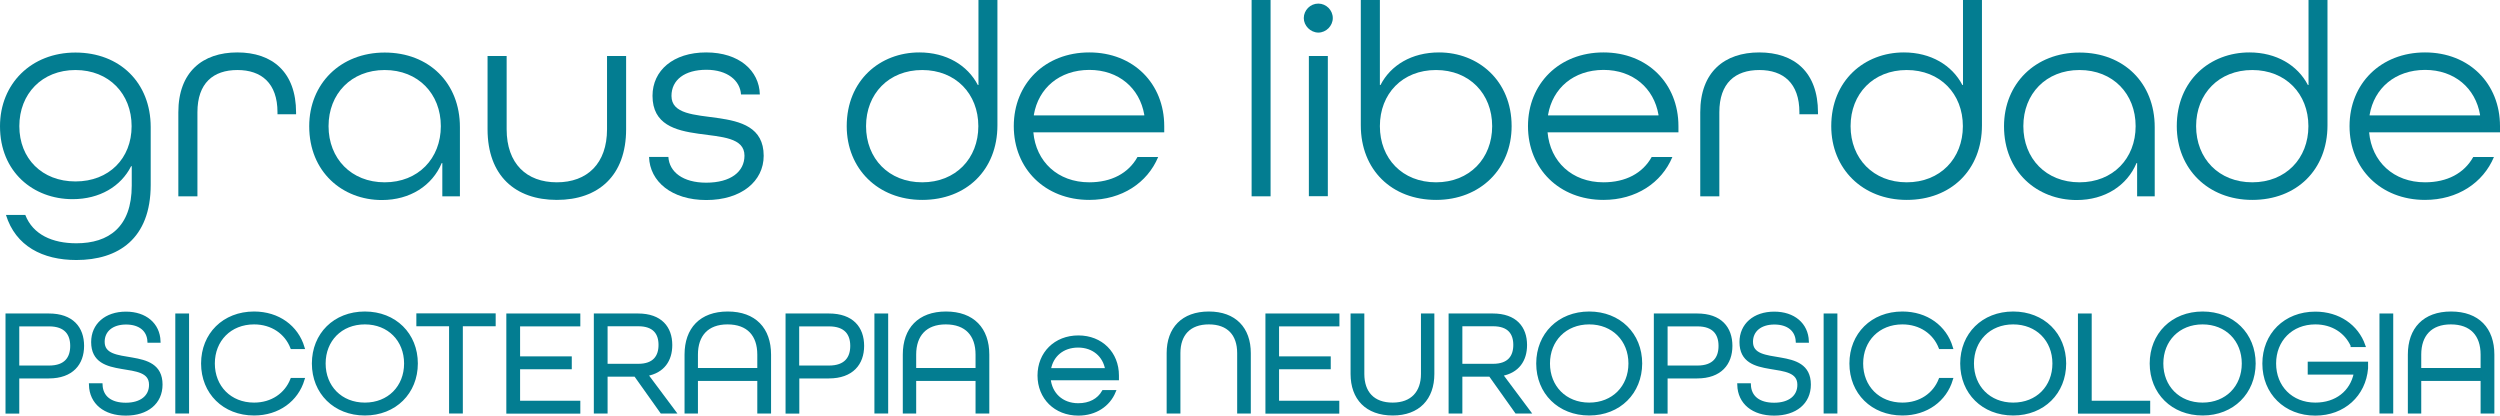
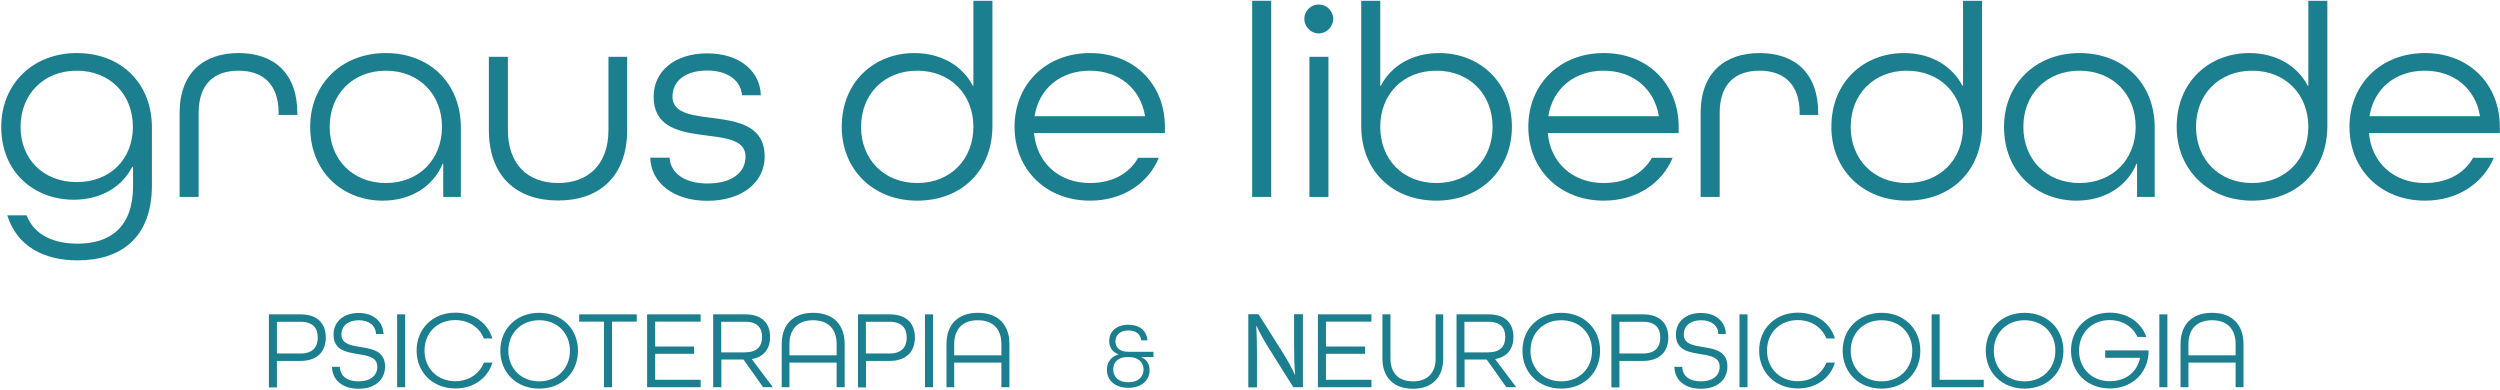
- <svg xmlns="http://www.w3.org/2000/svg" version="1.1" id="Camada_1" x="0px" y="0px" viewBox="0 0 201.72 33.535" xml:space="preserve" width="201.72" height="33.535">
-   <defs id="defs99" />
-   <style type="text/css" id="style2">
+ <svg xmlns="http://www.w3.org/2000/svg" xmlns:xlink="http://www.w3.org/1999/xlink" version="1.1" id="Camada_1" x="0px" y="0px" viewBox="41.1 157.4 161.6 25.2" style="enable-background:new 0 0 283.46 224.38;" xml:space="preserve">
+   <style type="text/css">
	.st0{fill:#037D91;}
	.st1{fill:#037D91;stroke:#037D91;stroke-width:0.25;stroke-miterlimit:10;}
- </style>
-   <g id="g36" transform="translate(-40.92,-190.78)">
-     <path class="st0" d="M 51.54,204.19 H 51.5 c -0.82,1.63 -2.54,2.66 -4.72,2.66 -3.18,0 -5.86,-2.2 -5.86,-5.88 0,-3.43 2.52,-5.95 6.09,-5.95 3.57,0 6.07,2.43 6.07,6.02 v 4.65 c 0,4.37 -2.63,6.07 -6,6.07 -2.72,0 -4.9,-1.12 -5.68,-3.64 h 1.56 c 0.62,1.6 2.2,2.29 4.12,2.29 2.61,0 4.47,-1.31 4.47,-4.65 v -1.57 z m -4.53,-7.76 c -2.7,0 -4.53,1.92 -4.53,4.53 0,2.61 1.83,4.46 4.53,4.46 2.7,0 4.53,-1.85 4.53,-4.46 0,-2.61 -1.83,-4.53 -4.53,-4.53 z" id="path4" />
-     <path class="st0" d="m 63.31,200 v -0.16 c 0,-2.36 -1.31,-3.41 -3.23,-3.41 -1.95,0 -3.23,1.05 -3.23,3.41 v 6.78 h -1.54 v -6.78 c 0,-3.25 1.95,-4.83 4.76,-4.83 2.82,0 4.74,1.58 4.74,4.85 V 200 Z" id="path6" />
-     <path class="st0" d="m 78.03,206.62 h -1.42 v -2.68 h -0.05 c -0.76,1.81 -2.54,2.98 -4.83,2.98 -3.18,0 -5.86,-2.27 -5.86,-5.95 0,-3.43 2.52,-5.95 6.09,-5.95 3.57,0 6.07,2.45 6.07,6.02 z m -1.54,-5.66 c 0,-2.61 -1.83,-4.53 -4.53,-4.53 -2.7,0 -4.53,1.92 -4.53,4.53 0,2.61 1.83,4.53 4.53,4.53 2.7,0 4.53,-1.92 4.53,-4.53 z" id="path8" />
-     <path class="st0" d="m 89.91,195.3 h 1.53 v 5.91 c 0,3.75 -2.24,5.7 -5.59,5.7 -3.35,0 -5.59,-1.95 -5.59,-5.7 v -5.91 h 1.54 v 5.91 c 0,2.77 1.6,4.28 4.05,4.28 2.45,0 4.05,-1.51 4.05,-4.28 v -5.91 z" id="path10" />
-     <path class="st0" d="m 100.71,198.4 c -0.07,-1.12 -1.1,-1.99 -2.79,-1.99 -1.76,0 -2.82,0.82 -2.82,2.11 0,2.93 7.44,0.21 7.44,4.83 0,2.06 -1.81,3.57 -4.63,3.57 -2.79,0 -4.56,-1.49 -4.62,-3.48 h 1.56 c 0.07,1.21 1.17,2.08 3.05,2.08 1.99,0 3.09,-0.89 3.09,-2.18 0,-2.93 -7.42,-0.18 -7.42,-4.83 0,-2.04 1.67,-3.5 4.33,-3.5 2.66,0 4.28,1.47 4.33,3.39 z" id="path12" />
-     <path class="st0" d="m 109.24,200.96 c 0,-3.69 2.68,-5.95 5.86,-5.95 2.17,0 3.89,1.03 4.72,2.63 h 0.05 v -6.86 h 1.53 v 10.11 c 0,3.6 -2.5,6.02 -6.07,6.02 -3.57,0 -6.09,-2.52 -6.09,-5.95 z m 10.62,0 c 0,-2.61 -1.83,-4.53 -4.53,-4.53 -2.7,0 -4.53,1.92 -4.53,4.53 0,2.61 1.83,4.53 4.53,4.53 2.7,0 4.53,-1.92 4.53,-4.53 z" id="path14" />
-     <path class="st0" d="m 124.3,201.46 c 0.21,2.36 1.97,4.03 4.51,4.03 1.79,0 3.16,-0.73 3.89,-2.04 h 1.67 c -0.87,2.08 -2.93,3.46 -5.56,3.46 -3.57,0 -6.09,-2.52 -6.09,-5.95 0,-3.43 2.52,-5.95 6.09,-5.95 3.57,0 6.05,2.52 6.05,5.95 v 0.5 z m 0.04,-1.42 v 0.05 h 8.91 v -0.05 c -0.37,-2.15 -2.06,-3.62 -4.44,-3.62 -2.41,0.01 -4.1,1.47 -4.47,3.62 z" id="path16" />
-     <path class="st0" d="m 141.91,206.62 v -15.84 h 1.53 v 15.84 z" id="path18" />
-     <path class="st0" d="m 146.12,192.24 c 0,-0.64 0.53,-1.17 1.17,-1.17 0.64,0 1.17,0.53 1.17,1.17 0,0.62 -0.53,1.17 -1.17,1.17 -0.64,-0.01 -1.17,-0.56 -1.17,-1.17 z m 0.41,14.38 V 195.3 h 1.53 v 11.31 h -1.53 z" id="path20" />
-     <path class="st0" d="m 150.72,200.89 v -10.11 h 1.54 v 6.86 h 0.05 c 0.82,-1.6 2.52,-2.63 4.72,-2.63 3.16,0 5.86,2.27 5.86,5.95 0,3.43 -2.52,5.95 -6.09,5.95 -3.58,0 -6.08,-2.42 -6.08,-6.02 z m 10.6,0.07 c 0,-2.61 -1.83,-4.53 -4.53,-4.53 -2.72,0 -4.53,1.92 -4.53,4.53 0,2.61 1.81,4.53 4.53,4.53 2.7,0 4.53,-1.92 4.53,-4.53 z" id="path22" />
-     <path class="st0" d="m 165.79,201.46 c 0.21,2.36 1.97,4.03 4.51,4.03 1.79,0 3.16,-0.73 3.89,-2.04 h 1.67 c -0.87,2.08 -2.93,3.46 -5.56,3.46 -3.57,0 -6.09,-2.52 -6.09,-5.95 0,-3.43 2.52,-5.95 6.09,-5.95 3.57,0 6.05,2.52 6.05,5.95 v 0.5 z m 0.04,-1.42 v 0.05 h 8.91 v -0.05 c -0.37,-2.15 -2.06,-3.62 -4.44,-3.62 -2.41,0.01 -4.1,1.47 -4.47,3.62 z" id="path24" />
-     <path class="st0" d="m 186.11,200 v -0.16 c 0,-2.36 -1.31,-3.41 -3.23,-3.41 -1.95,0 -3.23,1.05 -3.23,3.41 v 6.78 h -1.54 v -6.78 c 0,-3.25 1.95,-4.83 4.76,-4.83 2.82,0 4.74,1.58 4.74,4.85 V 200 Z" id="path26" />
-     <path class="st0" d="m 188.68,200.96 c 0,-3.69 2.68,-5.95 5.86,-5.95 2.17,0 3.89,1.03 4.72,2.63 h 0.05 v -6.86 h 1.53 v 10.11 c 0,3.6 -2.5,6.02 -6.07,6.02 -3.57,0 -6.09,-2.52 -6.09,-5.95 z m 10.62,0 c 0,-2.61 -1.83,-4.53 -4.53,-4.53 -2.7,0 -4.53,1.92 -4.53,4.53 0,2.61 1.83,4.53 4.53,4.53 2.7,0 4.53,-1.92 4.53,-4.53 z" id="path28" />
-     <path class="st0" d="m 214.78,206.62 h -1.42 v -2.68 h -0.05 c -0.76,1.81 -2.54,2.98 -4.83,2.98 -3.18,0 -5.86,-2.27 -5.86,-5.95 0,-3.43 2.52,-5.95 6.09,-5.95 3.57,0 6.07,2.45 6.07,6.02 z m -1.54,-5.66 c 0,-2.61 -1.83,-4.53 -4.53,-4.53 -2.7,0 -4.53,1.92 -4.53,4.53 0,2.61 1.83,4.53 4.53,4.53 2.7,0 4.53,-1.92 4.53,-4.53 z" id="path30" />
-     <path class="st0" d="m 216.56,200.96 c 0,-3.69 2.68,-5.95 5.86,-5.95 2.17,0 3.89,1.03 4.72,2.63 h 0.05 v -6.86 h 1.53 v 10.11 c 0,3.6 -2.5,6.02 -6.07,6.02 -3.57,0 -6.09,-2.52 -6.09,-5.95 z m 10.62,0 c 0,-2.61 -1.83,-4.53 -4.53,-4.53 -2.7,0 -4.53,1.92 -4.53,4.53 0,2.61 1.83,4.53 4.53,4.53 2.7,0 4.53,-1.92 4.53,-4.53 z" id="path32" />
-     <path class="st0" d="m 232.08,201.46 c 0.21,2.36 1.97,4.03 4.51,4.03 1.79,0 3.16,-0.73 3.89,-2.04 h 1.67 c -0.87,2.08 -2.93,3.46 -5.56,3.46 -3.57,0 -6.09,-2.52 -6.09,-5.95 0,-3.43 2.52,-5.95 6.09,-5.95 3.57,0 6.05,2.52 6.05,5.95 v 0.5 z m 0.04,-1.42 v 0.05 h 8.91 v -0.05 c -0.37,-2.15 -2.06,-3.62 -4.44,-3.62 -2.41,0.01 -4.1,1.47 -4.47,3.62 z" id="path34" />
+    </style>
+   <g id="g100" transform="translate(-19.8,-45.27)">
+     <defs id="defs5">
+       <rect id="SVGID_1_" width="283.46" height="283.46" x="0" y="0" />
+     </defs>
+     <clipPath id="SVGID_00000150804494495873189020000014494503066165521073_">
+       <use xlink:href="#SVGID_1_" style="overflow:visible" id="use7" x="0" y="0" width="100%" height="100%" />
+     </clipPath>
+     <path style="fill:#1c7f8f" d="m 69.49,213.45 h -0.04 c -0.66,1.3 -2.03,2.13 -3.78,2.13 -2.55,0 -4.69,-1.76 -4.69,-4.71 0,-2.75 2.02,-4.77 4.88,-4.77 2.86,0 4.86,1.94 4.86,4.82 v 3.72 c 0,3.5 -2.11,4.86 -4.8,4.86 -2.18,0 -3.92,-0.9 -4.55,-2.91 h 1.25 c 0.49,1.28 1.76,1.83 3.3,1.83 2.09,0 3.58,-1.05 3.58,-3.72 v -1.25 z m -3.63,-6.21 c -2.16,0 -3.63,1.54 -3.63,3.63 0,2.09 1.47,3.57 3.63,3.57 2.16,0 3.63,-1.48 3.63,-3.57 0,-2.09 -1.47,-3.63 -3.63,-3.63" clip-path="url(#SVGID_00000150804494495873189020000014494503066165521073_)" id="path14" />
+     <path style="fill:#1c7f8f" d="m 78.91,210.1 v -0.13 c 0,-1.89 -1.05,-2.73 -2.59,-2.73 -1.56,0 -2.58,0.84 -2.58,2.73 v 5.43 h -1.23 v -5.43 c 0,-2.6 1.56,-3.87 3.81,-3.87 2.26,0 3.8,1.27 3.8,3.89 v 0.11 z" clip-path="url(#SVGID_00000150804494495873189020000014494503066165521073_)" id="path16" />
+     <path style="fill:#1c7f8f" d="m 90.69,215.4 h -1.14 v -2.14 h -0.04 c -0.6,1.45 -2.04,2.38 -3.87,2.38 -2.55,0 -4.69,-1.81 -4.69,-4.77 0,-2.75 2.02,-4.77 4.88,-4.77 2.86,0 4.86,1.96 4.86,4.82 z m -1.22,-4.53 c 0,-2.09 -1.47,-3.63 -3.63,-3.63 -2.16,0 -3.63,1.54 -3.63,3.63 0,2.09 1.47,3.63 3.63,3.63 2.16,0 3.63,-1.54 3.63,-3.63" clip-path="url(#SVGID_00000150804494495873189020000014494503066165521073_)" id="path18" />
+     <path style="fill:#1c7f8f" d="m 100.21,206.34 h 1.23 v 4.73 c 0,3.01 -1.8,4.56 -4.47,4.56 -2.68,0 -4.47,-1.56 -4.47,-4.56 v -4.73 h 1.23 v 4.73 c 0,2.22 1.28,3.43 3.25,3.43 1.96,0 3.25,-1.21 3.25,-3.43 v -4.73 z" clip-path="url(#SVGID_00000150804494495873189020000014494503066165521073_)" id="path20" />
+     <path style="fill:#1c7f8f" d="m 108.86,208.82 c -0.06,-0.9 -0.88,-1.59 -2.24,-1.59 -1.41,0 -2.25,0.66 -2.25,1.69 0,2.35 5.96,0.17 5.96,3.87 0,1.65 -1.45,2.86 -3.7,2.86 -2.24,0 -3.65,-1.19 -3.7,-2.79 h 1.25 c 0.06,0.97 0.93,1.67 2.44,1.67 1.6,0 2.47,-0.71 2.47,-1.74 0,-2.35 -5.94,-0.15 -5.94,-3.87 0,-1.63 1.34,-2.8 3.46,-2.8 2.12,0 3.43,1.17 3.47,2.71 h -1.22 z" clip-path="url(#SVGID_00000150804494495873189020000014494503066165521073_)" id="path22" />
+     <path style="fill:#1c7f8f" d="m 115.31,210.87 c 0,-2.95 2.14,-4.77 4.69,-4.77 1.74,0 3.12,0.83 3.78,2.11 h 0.04 v -5.49 h 1.23 v 8.1 c 0,2.88 -2,4.82 -4.86,4.82 -2.86,0 -4.88,-2.02 -4.88,-4.77 m 8.51,0 c 0,-2.09 -1.47,-3.63 -3.63,-3.63 -2.16,0 -3.63,1.54 -3.63,3.63 0,2.09 1.47,3.63 3.63,3.63 2.16,0 3.63,-1.54 3.63,-3.63" clip-path="url(#SVGID_00000150804494495873189020000014494503066165521073_)" id="path24" />
+     <path style="fill:#1c7f8f" d="m 127.74,211.27 c 0.17,1.89 1.58,3.23 3.61,3.23 1.43,0 2.53,-0.59 3.12,-1.63 h 1.34 c -0.7,1.67 -2.35,2.77 -4.45,2.77 -2.86,0 -4.88,-2.02 -4.88,-4.77 0,-2.75 2.02,-4.77 4.88,-4.77 2.86,0 4.84,2.02 4.84,4.77 v 0.4 z m 0.04,-1.13 v 0.04 h 7.13 v -0.04 c -0.29,-1.72 -1.65,-2.9 -3.56,-2.9 -1.92,0 -3.28,1.17 -3.57,2.9" clip-path="url(#SVGID_00000150804494495873189020000014494503066165521073_)" id="path26" />
+     <rect x="141.84" y="202.72" style="fill:#1c7f8f" width="1.23" height="12.68" clip-path="url(#SVGID_00000150804494495873189020000014494503066165521073_)" id="rect28" />
+     <path style="fill:#1c7f8f" d="m 145.21,203.89 c 0,-0.51 0.42,-0.93 0.93,-0.93 0.51,0 0.94,0.42 0.94,0.93 0,0.5 -0.42,0.94 -0.94,0.94 -0.52,0 -0.93,-0.45 -0.93,-0.94 m 0.33,2.45 h 1.23 v 9.06 h -1.23 z" clip-path="url(#SVGID_00000150804494495873189020000014494503066165521073_)" id="path30" />
+     <path style="fill:#1c7f8f" d="m 148.89,210.82 v -8.1 h 1.23 v 5.49 h 0.04 c 0.66,-1.28 2.02,-2.11 3.78,-2.11 2.53,0 4.69,1.82 4.69,4.77 0,2.75 -2.02,4.77 -4.88,4.77 -2.86,0 -4.86,-1.95 -4.86,-4.82 m 8.49,0.05 c 0,-2.09 -1.47,-3.63 -3.63,-3.63 -2.18,0 -3.63,1.54 -3.63,3.63 0,2.09 1.45,3.63 3.63,3.63 2.17,0 3.63,-1.54 3.63,-3.63" clip-path="url(#SVGID_00000150804494495873189020000014494503066165521073_)" id="path32" />
+     <path style="fill:#1c7f8f" d="m 160.95,211.27 c 0.16,1.89 1.58,3.23 3.61,3.23 1.43,0 2.53,-0.59 3.12,-1.63 h 1.34 c -0.7,1.67 -2.35,2.77 -4.45,2.77 -2.86,0 -4.88,-2.02 -4.88,-4.77 0,-2.75 2.02,-4.77 4.88,-4.77 2.86,0 4.84,2.02 4.84,4.77 v 0.4 z m 0.04,-1.13 v 0.04 h 7.13 v -0.04 c -0.29,-1.72 -1.65,-2.9 -3.56,-2.9 -1.92,0 -3.28,1.17 -3.57,2.9" clip-path="url(#SVGID_00000150804494495873189020000014494503066165521073_)" id="path34" />
+     <path style="fill:#1c7f8f" d="m 177.23,210.1 v -0.13 c 0,-1.89 -1.05,-2.73 -2.59,-2.73 -1.56,0 -2.58,0.84 -2.58,2.73 v 5.43 h -1.23 v -5.43 c 0,-2.6 1.56,-3.87 3.81,-3.87 2.26,0 3.79,1.27 3.79,3.89 v 0.11 z" clip-path="url(#SVGID_00000150804494495873189020000014494503066165521073_)" id="path36" />
+     <path style="fill:#1c7f8f" d="m 179.28,210.87 c 0,-2.95 2.14,-4.77 4.69,-4.77 1.74,0 3.12,0.83 3.78,2.11 h 0.04 v -5.49 h 1.23 v 8.1 c 0,2.88 -2,4.82 -4.86,4.82 -2.86,0 -4.88,-2.02 -4.88,-4.77 m 8.51,0 c 0,-2.09 -1.47,-3.63 -3.63,-3.63 -2.16,0 -3.63,1.54 -3.63,3.63 0,2.09 1.47,3.63 3.63,3.63 2.16,0 3.63,-1.54 3.63,-3.63" clip-path="url(#SVGID_00000150804494495873189020000014494503066165521073_)" id="path38" />
+     <path style="fill:#1c7f8f" d="m 200.18,215.4 h -1.14 v -2.14 H 199 c -0.6,1.45 -2.04,2.38 -3.87,2.38 -2.55,0 -4.69,-1.81 -4.69,-4.77 0,-2.75 2.02,-4.77 4.88,-4.77 2.86,0 4.86,1.96 4.86,4.82 z m -1.23,-4.53 c 0,-2.09 -1.47,-3.63 -3.63,-3.63 -2.16,0 -3.63,1.54 -3.63,3.63 0,2.09 1.47,3.63 3.63,3.63 2.16,0 3.63,-1.54 3.63,-3.63" clip-path="url(#SVGID_00000150804494495873189020000014494503066165521073_)" id="path40" />
+     <path style="fill:#1c7f8f" d="m 201.6,210.87 c 0,-2.95 2.14,-4.77 4.69,-4.77 1.74,0 3.12,0.83 3.78,2.11 h 0.04 v -5.49 h 1.23 v 8.1 c 0,2.88 -2,4.82 -4.86,4.82 -2.86,0 -4.88,-2.02 -4.88,-4.77 m 8.51,0 c 0,-2.09 -1.47,-3.63 -3.63,-3.63 -2.16,0 -3.63,1.54 -3.63,3.63 0,2.09 1.47,3.63 3.63,3.63 2.16,0 3.63,-1.54 3.63,-3.63" clip-path="url(#SVGID_00000150804494495873189020000014494503066165521073_)" id="path42" />
+     <path style="fill:#1c7f8f" d="m 214.03,211.27 c 0.16,1.89 1.58,3.23 3.61,3.23 1.43,0 2.53,-0.59 3.12,-1.63 h 1.34 c -0.7,1.67 -2.35,2.77 -4.45,2.77 -2.86,0 -4.88,-2.02 -4.88,-4.77 0,-2.75 2.02,-4.77 4.88,-4.77 2.86,0 4.84,2.02 4.84,4.77 v 0.4 z m 0.04,-1.13 v 0.04 h 7.13 v -0.04 c -0.29,-1.72 -1.65,-2.9 -3.56,-2.9 -1.92,0 -3.28,1.17 -3.57,2.9" clip-path="url(#SVGID_00000150804494495873189020000014494503066165521073_)" id="path44" />
+     <path style="fill:#1c7f8f" d="m 78.28,227.7 v -4.71 h 2.04 c 1.14,0 1.64,0.63 1.64,1.5 0,0.86 -0.51,1.51 -1.64,1.51 H 78.8 v 1.71 h -0.52 z m 2.05,-2.18 c 0.81,0 1.11,-0.45 1.11,-1.03 0,-0.58 -0.29,-1.02 -1.11,-1.02 H 78.8 v 2.05 z" clip-path="url(#SVGID_00000150804494495873189020000014494503066165521073_)" id="path46" />
+     <path style="fill:#1c7f8f" d="m 85.21,224.26 c -0.03,-0.54 -0.44,-0.89 -1.12,-0.89 -0.68,0 -1.12,0.36 -1.12,0.92 0,1.33 2.82,0.22 2.82,2.07 0,0.88 -0.68,1.44 -1.71,1.44 -1.02,0 -1.7,-0.54 -1.72,-1.42 h 0.51 c 0.02,0.6 0.46,0.94 1.21,0.94 0.75,0 1.21,-0.37 1.21,-0.94 0,-1.35 -2.83,-0.22 -2.83,-2.08 0,-0.84 0.65,-1.4 1.62,-1.4 0.95,0 1.58,0.54 1.61,1.36 z" clip-path="url(#SVGID_00000150804494495873189020000014494503066165521073_)" id="path48" />
+     <rect x="86.57" y="222.99" style="fill:#1c7f8f" width="0.52" height="4.71" clip-path="url(#SVGID_00000150804494495873189020000014494503066165521073_)" id="rect50" />
+     <path style="fill:#1c7f8f" d="m 92.18,224.56 c -0.28,-0.72 -0.97,-1.2 -1.85,-1.2 -1.18,0 -1.99,0.84 -1.99,1.97 0,1.14 0.82,1.98 1.99,1.98 0.88,0 1.56,-0.48 1.85,-1.2 h 0.55 c -0.3,1 -1.21,1.67 -2.39,1.67 -1.47,0 -2.51,-1.04 -2.51,-2.45 0,-1.41 1.04,-2.45 2.51,-2.45 1.18,0 2.09,0.67 2.39,1.67 h -0.55 z" clip-path="url(#SVGID_00000150804494495873189020000014494503066165521073_)" id="path52" />
+     <path style="fill:#1c7f8f" d="m 95.75,227.79 c -1.47,0 -2.51,-1.04 -2.51,-2.45 0,-1.41 1.04,-2.45 2.51,-2.45 1.47,0 2.51,1.04 2.51,2.45 0,1.42 -1.04,2.45 -2.51,2.45 m 1.99,-2.45 c 0,-1.14 -0.82,-1.97 -1.99,-1.97 -1.17,0 -1.99,0.84 -1.99,1.97 0,1.14 0.82,1.98 1.99,1.98 1.17,0 1.99,-0.84 1.99,-1.98" clip-path="url(#SVGID_00000150804494495873189020000014494503066165521073_)" id="path54" />
+     <polygon style="fill:#1c7f8f" points="98.34,223.46 98.34,222.99 102.06,222.99 102.06,223.46 100.46,223.46 100.46,227.7 99.94,227.7 99.94,223.46 " clip-path="url(#SVGID_00000150804494495873189020000014494503066165521073_)" id="polygon56" />
+     <polygon style="fill:#1c7f8f" points="106.19,227.22 106.19,227.7 102.73,227.7 102.73,222.99 106.19,222.99 106.19,223.46 103.25,223.46 103.25,225.07 105.77,225.07 105.77,225.54 103.25,225.54 103.25,227.22 " clip-path="url(#SVGID_00000150804494495873189020000014494503066165521073_)" id="polygon58" />
+     <path style="fill:#1c7f8f" d="m 110.23,227.7 -1.27,-1.79 h -1.43 v 1.79 H 107 v -4.71 h 2.08 c 1.11,0 1.6,0.62 1.6,1.46 0,0.73 -0.37,1.29 -1.18,1.43 v 0.01 l 1.36,1.81 z m -1.14,-2.26 c 0.79,0 1.07,-0.43 1.07,-0.99 0,-0.56 -0.28,-0.98 -1.07,-0.98 h -1.57 v 1.98 h 1.57 z" clip-path="url(#SVGID_00000150804494495873189020000014494503066165521073_)" id="path60" />
+     <path style="fill:#1c7f8f" d="m 114.98,227.7 v -1.59 h -3.05 v 1.59 h -0.5 v -2.79 c 0,-1.24 0.72,-2.02 2.03,-2.02 1.32,0 2.04,0.78 2.04,2.02 v 2.79 z m 0,-2.79 c 0,-0.95 -0.52,-1.54 -1.53,-1.54 -0.99,0 -1.52,0.59 -1.52,1.54 v 0.73 h 3.05 z" clip-path="url(#SVGID_00000150804494495873189020000014494503066165521073_)" id="path62" />
+     <path style="fill:#1c7f8f" d="m 116.36,227.7 v -4.71 h 2.04 c 1.14,0 1.64,0.63 1.64,1.5 0,0.86 -0.51,1.51 -1.64,1.51 h -1.52 v 1.71 h -0.52 z m 2.04,-2.18 c 0.81,0 1.11,-0.45 1.11,-1.03 0,-0.58 -0.29,-1.02 -1.11,-1.02 h -1.53 v 2.05 z" clip-path="url(#SVGID_00000150804494495873189020000014494503066165521073_)" id="path64" />
+     <rect x="120.69" y="222.99" style="fill:#1c7f8f" width="0.52" height="4.71" clip-path="url(#SVGID_00000150804494495873189020000014494503066165521073_)" id="rect66" />
+     <path style="fill:#1c7f8f" d="m 125.63,227.7 v -1.59 h -3.05 v 1.59 h -0.5 v -2.79 c 0,-1.24 0.72,-2.02 2.03,-2.02 1.32,0 2.04,0.78 2.04,2.02 v 2.79 z m 0,-2.79 c 0,-0.95 -0.52,-1.54 -1.53,-1.54 -0.99,0 -1.52,0.59 -1.52,1.54 v 0.73 h 3.05 z" clip-path="url(#SVGID_00000150804494495873189020000014494503066165521073_)" id="path68" />
+     <polygon style="fill:#1c7f8f" points="149.55,227.22 149.55,227.7 146.09,227.7 146.09,222.99 149.55,222.99 149.55,223.46 146.61,223.46 146.61,225.07 149.14,225.07 149.14,225.54 146.61,225.54 146.61,227.22 " clip-path="url(#SVGID_00000150804494495873189020000014494503066165521073_)" id="polygon70" />
+     <path style="fill:#1c7f8f" d="m 153.69,222.99 h 0.5 v 2.86 c 0,1.19 -0.7,1.95 -1.95,1.95 -1.28,0 -1.98,-0.76 -1.98,-1.95 v -2.86 h 0.52 v 2.86 c 0,0.91 0.5,1.47 1.46,1.47 0.95,0 1.46,-0.57 1.46,-1.47 v -2.86 z" clip-path="url(#SVGID_00000150804494495873189020000014494503066165521073_)" id="path72" />
+     <path style="fill:#1c7f8f" d="M 158.27,227.7 157,225.91 h -1.43 v 1.79 h -0.52 v -4.71 h 2.08 c 1.11,0 1.6,0.62 1.6,1.46 0,0.73 -0.37,1.29 -1.18,1.43 v 0.01 l 1.36,1.81 z m -1.14,-2.26 c 0.79,0 1.07,-0.43 1.07,-0.99 0,-0.56 -0.28,-0.98 -1.07,-0.98 h -1.57 v 1.98 h 1.57 z" clip-path="url(#SVGID_00000150804494495873189020000014494503066165521073_)" id="path74" />
+     <path style="fill:#1c7f8f" d="m 161.82,227.79 c -1.47,0 -2.51,-1.04 -2.51,-2.45 0,-1.41 1.04,-2.45 2.51,-2.45 1.47,0 2.51,1.04 2.51,2.45 0,1.42 -1.04,2.45 -2.51,2.45 m 1.99,-2.45 c 0,-1.14 -0.82,-1.97 -1.99,-1.97 -1.17,0 -1.99,0.84 -1.99,1.97 0,1.14 0.82,1.98 1.99,1.98 1.18,0 1.99,-0.84 1.99,-1.98" clip-path="url(#SVGID_00000150804494495873189020000014494503066165521073_)" id="path76" />
+     <path style="fill:#1c7f8f" d="m 165.06,227.7 v -4.71 h 2.04 c 1.14,0 1.64,0.63 1.64,1.5 0,0.86 -0.51,1.51 -1.64,1.51 h -1.52 v 1.71 h -0.52 z m 2.05,-2.18 c 0.81,0 1.11,-0.45 1.11,-1.03 0,-0.58 -0.29,-1.02 -1.11,-1.02 h -1.53 v 2.05 z" clip-path="url(#SVGID_00000150804494495873189020000014494503066165521073_)" id="path78" />
+     <path style="fill:#1c7f8f" d="m 171.98,224.26 c -0.03,-0.54 -0.44,-0.89 -1.12,-0.89 -0.68,0 -1.12,0.36 -1.12,0.92 0,1.33 2.82,0.22 2.82,2.07 0,0.88 -0.68,1.44 -1.71,1.44 -1.02,0 -1.7,-0.54 -1.72,-1.42 h 0.51 c 0.02,0.6 0.46,0.94 1.21,0.94 0.75,0 1.21,-0.37 1.21,-0.94 0,-1.35 -2.83,-0.22 -2.83,-2.08 0,-0.84 0.65,-1.4 1.62,-1.4 0.95,0 1.58,0.54 1.61,1.36 z" clip-path="url(#SVGID_00000150804494495873189020000014494503066165521073_)" id="path80" />
+     <rect x="173.34" y="222.99" style="fill:#1c7f8f" width="0.52" height="4.71" clip-path="url(#SVGID_00000150804494495873189020000014494503066165521073_)" id="rect82" />
+     <path style="fill:#1c7f8f" d="m 178.96,224.56 c -0.28,-0.72 -0.97,-1.2 -1.85,-1.2 -1.18,0 -1.99,0.84 -1.99,1.97 0,1.14 0.82,1.98 1.99,1.98 0.88,0 1.56,-0.48 1.85,-1.2 h 0.55 c -0.3,1 -1.21,1.67 -2.39,1.67 -1.47,0 -2.51,-1.04 -2.51,-2.45 0,-1.41 1.04,-2.45 2.51,-2.45 1.18,0 2.09,0.67 2.39,1.67 h -0.55 z" clip-path="url(#SVGID_00000150804494495873189020000014494503066165521073_)" id="path84" />
+     <path style="fill:#1c7f8f" d="m 182.52,227.79 c -1.47,0 -2.51,-1.04 -2.51,-2.45 0,-1.41 1.04,-2.45 2.51,-2.45 1.47,0 2.51,1.04 2.51,2.45 0,1.42 -1.04,2.45 -2.51,2.45 m 1.99,-2.45 c 0,-1.14 -0.82,-1.97 -1.99,-1.97 -1.17,0 -1.99,0.84 -1.99,1.97 0,1.14 0.82,1.98 1.99,1.98 1.18,0 1.99,-0.84 1.99,-1.98" clip-path="url(#SVGID_00000150804494495873189020000014494503066165521073_)" id="path86" />
+     <polygon style="fill:#1c7f8f" points="189.13,227.22 189.13,227.7 185.76,227.7 185.76,222.99 186.28,222.99 186.28,227.22 " clip-path="url(#SVGID_00000150804494495873189020000014494503066165521073_)" id="polygon88" />
+     <path style="fill:#1c7f8f" d="m 191.77,227.79 c -1.47,0 -2.51,-1.04 -2.51,-2.45 0,-1.41 1.04,-2.45 2.51,-2.45 1.47,0 2.51,1.04 2.51,2.45 0,1.42 -1.04,2.45 -2.51,2.45 m 1.99,-2.45 c 0,-1.14 -0.82,-1.97 -1.99,-1.97 -1.17,0 -1.99,0.84 -1.99,1.97 0,1.14 0.82,1.98 1.99,1.98 1.17,0 1.99,-0.84 1.99,-1.98" clip-path="url(#SVGID_00000150804494495873189020000014494503066165521073_)" id="path90" />
+     <path style="fill:#1c7f8f" d="m 199.07,224.46 c -0.3,-0.66 -0.96,-1.1 -1.79,-1.1 -1.18,0 -1.99,0.84 -1.99,1.98 0,1.14 0.82,1.97 1.99,1.97 1.02,0 1.76,-0.58 1.95,-1.5 v -0.01 h -2.25 v -0.48 h 2.8 v 0.24 c -0.11,1.29 -1.11,2.22 -2.5,2.22 -1.47,0 -2.51,-1.04 -2.51,-2.45 0,-1.41 1.04,-2.45 2.51,-2.45 1.14,0 2.03,0.63 2.36,1.57 h -0.57 z" clip-path="url(#SVGID_00000150804494495873189020000014494503066165521073_)" id="path92" />
+     <rect x="200.48" y="222.99" style="fill:#1c7f8f" width="0.52" height="4.71" clip-path="url(#SVGID_00000150804494495873189020000014494503066165521073_)" id="rect94" />
+     <path style="fill:#1c7f8f" d="m 205.41,227.7 v -1.59 h -3.05 v 1.59 h -0.51 v -2.79 c 0,-1.24 0.72,-2.02 2.03,-2.02 1.32,0 2.04,0.78 2.04,2.02 v 2.79 z m 0,-2.79 c 0,-0.95 -0.52,-1.54 -1.53,-1.54 -0.99,0 -1.52,0.59 -1.52,1.54 v 0.73 h 3.05 z" clip-path="url(#SVGID_00000150804494495873189020000014494503066165521073_)" id="path96" />
+     <path style="fill:#1c7f8f" d="m 141.59,227.7 v -4.72 h 0.66 l 1.51,2.39 c 0.35,0.55 0.62,1.05 0.85,1.53 l 0.01,-0.01 c -0.06,-0.63 -0.07,-1.2 -0.07,-1.94 v -1.97 h 0.57 v 4.72 h -0.62 l -1.5,-2.39 c -0.33,-0.52 -0.64,-1.06 -0.88,-1.57 l -0.02,0.01 c 0.04,0.6 0.05,1.16 0.05,1.95 v 2.01 h -0.56 z" clip-path="url(#SVGID_00000150804494495873189020000014494503066165521073_)" id="path98" />
  </g>
-   <g id="g94" transform="translate(-40.92,-190.78)">
-     <path class="st1" d="m 41.49,224.02 v -7.82 h 3.37 c 1.88,0 2.72,1.05 2.72,2.49 0,1.42 -0.85,2.5 -2.72,2.5 h -2.51 v 2.84 h -0.86 z m 3.39,-3.62 c 1.35,0 1.83,-0.74 1.83,-1.71 0,-0.97 -0.49,-1.7 -1.83,-1.7 h -2.53 v 3.41 z" id="path38" />
-     <path class="st1" d="m 52.94,218.31 c -0.05,-0.9 -0.73,-1.47 -1.85,-1.47 -1.13,0 -1.85,0.6 -1.85,1.52 0,2.2 4.67,0.36 4.67,3.45 0,1.46 -1.12,2.38 -2.84,2.38 -1.69,0 -2.81,-0.9 -2.85,-2.36 h 0.85 c 0.04,0.99 0.76,1.57 2,1.57 1.24,0 2,-0.61 2,-1.57 0,-2.24 -4.67,-0.36 -4.67,-3.45 0,-1.39 1.07,-2.33 2.68,-2.33 1.57,0 2.62,0.9 2.67,2.26 z" id="path40" />
-     <path class="st1" d="m 55.19,224.02 v -7.82 h 0.86 v 7.82 z" id="path42" />
-     <path class="st1" d="m 64.47,218.82 c -0.47,-1.2 -1.6,-1.99 -3.05,-1.99 -1.94,0 -3.29,1.39 -3.29,3.28 0,1.89 1.35,3.28 3.29,3.28 1.45,0 2.58,-0.79 3.05,-1.99 h 0.9 c -0.5,1.66 -2,2.78 -3.95,2.78 -2.43,0 -4.15,-1.72 -4.15,-4.07 0,-2.35 1.71,-4.07 4.15,-4.07 1.95,0 3.45,1.11 3.95,2.78 z" id="path44" />
-     <path class="st1" d="m 70.36,224.18 c -2.43,0 -4.15,-1.72 -4.15,-4.07 0,-2.35 1.71,-4.07 4.15,-4.07 2.43,0 4.15,1.72 4.15,4.07 0,2.34 -1.72,4.07 -4.15,4.07 z m 3.29,-4.07 c 0,-1.89 -1.35,-3.28 -3.29,-3.28 -1.94,0 -3.29,1.39 -3.29,3.28 0,1.89 1.35,3.28 3.29,3.28 1.94,0 3.29,-1.39 3.29,-3.28 z" id="path46" />
-     <path class="st1" d="m 77.28,224.02 v -7.04 h -2.64 v -0.79 h 6.15 v 0.79 h -2.65 v 7.04 z" id="path48" />
-     <path class="st1" d="m 81.9,224.02 v -7.82 h 5.72 v 0.79 h -4.86 v 2.67 h 4.17 v 0.79 h -4.17 v 2.79 h 4.86 v 0.79 H 81.9 Z" id="path50" />
-     <path class="st1" d="m 94.3,224.02 -2.11,-2.97 h -2.37 v 2.97 h -0.86 v -7.82 h 3.44 c 1.83,0 2.64,1.03 2.64,2.42 0,1.21 -0.61,2.14 -1.95,2.38 v 0.02 l 2.24,3 z m -1.88,-3.76 c 1.3,0 1.76,-0.72 1.76,-1.65 0,-0.93 -0.46,-1.63 -1.76,-1.63 h -2.6 v 3.28 z" id="path52" />
-     <path class="st1" d="m 102.15,224.02 v -2.63 h -5.04 v 2.63 h -0.83 v -4.63 c 0,-2.06 1.19,-3.35 3.36,-3.35 2.18,0 3.37,1.29 3.37,3.35 v 4.63 z m 0,-4.63 c 0,-1.58 -0.86,-2.56 -2.53,-2.56 -1.64,0 -2.51,0.98 -2.51,2.56 v 1.21 h 5.04 z" id="path54" />
-     <path class="st1" d="m 104.43,224.02 v -7.82 h 3.37 c 1.88,0 2.72,1.05 2.72,2.49 0,1.42 -0.85,2.5 -2.72,2.5 h -2.51 v 2.84 h -0.86 z m 3.38,-3.62 c 1.35,0 1.84,-0.74 1.84,-1.71 0,-0.97 -0.49,-1.7 -1.84,-1.7 h -2.53 v 3.41 z" id="path56" />
-     <path class="st1" d="m 111.6,224.02 v -7.82 h 0.86 v 7.82 z" id="path58" />
-     <path class="st1" d="m 119.76,224.02 v -2.63 h -5.04 v 2.63 h -0.83 v -4.63 c 0,-2.06 1.19,-3.35 3.36,-3.35 2.18,0 3.37,1.29 3.37,3.35 v 4.63 z m 0,-4.63 c 0,-1.58 -0.86,-2.56 -2.53,-2.56 -1.64,0 -2.51,0.98 -2.51,2.56 v 1.21 h 5.04 z" id="path60" />
-     <path class="st1" d="m 125.57,221.33 c 0.11,1.23 1.02,2.11 2.35,2.11 0.93,0 1.64,-0.38 2.03,-1.06 h 0.87 c -0.45,1.09 -1.52,1.81 -2.89,1.81 -1.86,0 -3.17,-1.32 -3.17,-3.11 0,-1.79 1.31,-3.11 3.17,-3.11 1.86,0 3.15,1.32 3.15,3.11 v 0.26 h -5.51 z m 0.02,-0.74 v 0.02 h 4.63 v -0.02 c -0.19,-1.12 -1.07,-1.89 -2.31,-1.89 -1.25,0 -2.13,0.76 -2.32,1.89 z" id="path62" />
-     <path class="st1" d="m 140.87,224.02 v -4.75 c 0,-1.51 -0.83,-2.44 -2.41,-2.44 -1.58,0 -2.42,0.93 -2.42,2.44 v 4.75 h -0.86 v -4.75 c 0,-1.97 1.17,-3.23 3.28,-3.23 2.1,0 3.26,1.26 3.26,3.23 v 4.75 z" id="path64" />
-     <path class="st1" d="m 143.15,224.02 v -7.82 h 5.72 v 0.79 H 144 v 2.67 h 4.17 v 0.79 H 144 v 2.79 h 4.86 v 0.79 h -5.71 z" id="path66" />
-     <path class="st1" d="m 155.7,216.2 h 0.83 v 4.75 c 0,1.97 -1.16,3.23 -3.23,3.23 -2.11,0 -3.28,-1.26 -3.28,-3.23 v -4.75 h 0.86 v 4.75 c 0,1.51 0.83,2.44 2.41,2.44 1.57,0 2.41,-0.95 2.41,-2.44 z" id="path68" />
-     <path class="st1" d="m 163.27,224.02 -2.11,-2.97 h -2.37 v 2.97 h -0.86 v -7.82 h 3.44 c 1.83,0 2.64,1.03 2.64,2.42 0,1.21 -0.61,2.14 -1.95,2.38 v 0.02 l 2.24,3 z m -1.88,-3.76 c 1.3,0 1.76,-0.72 1.76,-1.65 0,-0.93 -0.46,-1.63 -1.76,-1.63 h -2.6 v 3.28 z" id="path70" />
-     <path class="st1" d="m 169.15,224.18 c -2.43,0 -4.15,-1.72 -4.15,-4.07 0,-2.35 1.72,-4.07 4.15,-4.07 2.43,0 4.15,1.72 4.15,4.07 -0.01,2.34 -1.72,4.07 -4.15,4.07 z m 3.29,-4.07 c 0,-1.89 -1.35,-3.28 -3.29,-3.28 -1.94,0 -3.29,1.39 -3.29,3.28 0,1.89 1.35,3.28 3.29,3.28 1.94,0 3.29,-1.39 3.29,-3.28 z" id="path72" />
-     <path class="st1" d="m 174.49,224.02 v -7.82 h 3.37 c 1.88,0 2.72,1.05 2.72,2.49 0,1.42 -0.85,2.5 -2.72,2.5 h -2.51 v 2.84 h -0.86 z m 3.39,-3.62 c 1.35,0 1.83,-0.74 1.83,-1.71 0,-0.97 -0.49,-1.7 -1.83,-1.7 h -2.53 v 3.41 z" id="path74" />
-     <path class="st1" d="m 185.94,218.31 c -0.05,-0.9 -0.73,-1.47 -1.85,-1.47 -1.13,0 -1.85,0.6 -1.85,1.52 0,2.2 4.67,0.36 4.67,3.45 0,1.46 -1.12,2.38 -2.84,2.38 -1.69,0 -2.81,-0.9 -2.85,-2.36 h 0.85 c 0.04,0.99 0.76,1.57 2,1.57 1.24,0 2,-0.61 2,-1.57 0,-2.24 -4.67,-0.36 -4.67,-3.45 0,-1.39 1.07,-2.33 2.68,-2.33 1.57,0 2.62,0.9 2.67,2.26 z" id="path76" />
-     <path class="st1" d="m 188.19,224.02 v -7.82 h 0.86 v 7.82 z" id="path78" />
-     <path class="st1" d="m 197.47,218.82 c -0.47,-1.2 -1.6,-1.99 -3.05,-1.99 -1.94,0 -3.29,1.39 -3.29,3.28 0,1.89 1.35,3.28 3.29,3.28 1.45,0 2.58,-0.79 3.05,-1.99 h 0.9 c -0.5,1.66 -2,2.78 -3.95,2.78 -2.43,0 -4.15,-1.72 -4.15,-4.07 0,-2.35 1.71,-4.07 4.15,-4.07 1.95,0 3.45,1.11 3.95,2.78 z" id="path80" />
-     <path class="st1" d="m 203.36,224.18 c -2.43,0 -4.15,-1.72 -4.15,-4.07 0,-2.35 1.71,-4.07 4.15,-4.07 2.43,0 4.15,1.72 4.15,4.07 0,2.34 -1.72,4.07 -4.15,4.07 z m 3.29,-4.07 c 0,-1.89 -1.35,-3.28 -3.29,-3.28 -1.94,0 -3.29,1.39 -3.29,3.28 0,1.89 1.35,3.28 3.29,3.28 1.95,0 3.29,-1.39 3.29,-3.28 z" id="path82" />
-     <path class="st1" d="m 208.71,224.02 v -7.82 h 0.86 v 7.04 h 4.72 v 0.79 h -5.58 z" id="path84" />
-     <path class="st1" d="m 218.65,224.18 c -2.43,0 -4.15,-1.72 -4.15,-4.07 0,-2.35 1.71,-4.07 4.15,-4.07 2.43,0 4.15,1.72 4.15,4.07 -0.01,2.34 -1.73,4.07 -4.15,4.07 z m 3.28,-4.07 c 0,-1.89 -1.35,-3.28 -3.29,-3.28 -1.94,0 -3.29,1.39 -3.29,3.28 0,1.89 1.35,3.28 3.29,3.28 1.95,0 3.29,-1.39 3.29,-3.28 z" id="path86" />
-     <path class="st1" d="m 230.71,218.65 c -0.5,-1.1 -1.58,-1.82 -2.97,-1.82 -1.94,0 -3.29,1.39 -3.29,3.28 0,1.89 1.35,3.28 3.29,3.28 1.69,0 2.92,-0.97 3.23,-2.49 v -0.02 h -3.72 v -0.79 h 4.62 v 0.41 c -0.18,2.14 -1.84,3.69 -4.13,3.69 -2.43,0 -4.15,-1.72 -4.15,-4.07 0,-2.35 1.71,-4.07 4.15,-4.07 1.88,0 3.36,1.04 3.91,2.61 h -0.94 z" id="path88" />
-     <path class="st1" d="m 233.04,224.02 v -7.82 h 0.86 v 7.82 z" id="path90" />
-     <path class="st1" d="m 241.2,224.02 v -2.63 h -5.04 v 2.63 h -0.83 v -4.63 c 0,-2.06 1.19,-3.35 3.36,-3.35 2.18,0 3.37,1.29 3.37,3.35 v 4.63 z m 0,-4.63 c 0,-1.58 -0.86,-2.56 -2.53,-2.56 -1.64,0 -2.51,0.98 -2.51,2.56 v 1.21 h 5.04 z" id="path92" />
+   <g id="g110" transform="translate(-19.8,-45.27)">
+     <defs id="defs103">
+       <rect id="SVGID_00000102521492401258882000000018054496139837911993_" width="283.46" height="283.46" x="0" y="0" />
+     </defs>
+     <clipPath id="SVGID_00000105391524038609492360000002009819230791969968_">
+       <use xlink:href="#SVGID_00000102521492401258882000000018054496139837911993_" style="overflow:visible" id="use105" x="0" y="0" width="100%" height="100%" />
+     </clipPath>
+     <path style="fill:#1c7f8f" d="m 134.68,225.75 v 0.01 c 0.33,0.15 0.53,0.42 0.53,0.83 0,0.7 -0.56,1.15 -1.38,1.15 -0.82,0 -1.38,-0.46 -1.38,-1.17 0,-0.5 0.28,-0.85 0.74,-0.99 v -0.01 c -0.37,-0.14 -0.59,-0.43 -0.59,-0.87 0,-0.63 0.5,-1.04 1.24,-1.04 0.7,0 1.18,0.37 1.23,1.01 h -0.4 c -0.04,-0.36 -0.31,-0.64 -0.83,-0.64 -0.55,0 -0.84,0.32 -0.84,0.7 0,0.43 0.31,0.68 0.82,0.68 h 1.64 v 0.34 z m -0.8,0 h -0.1 c -0.57,0 -0.92,0.3 -0.92,0.8 0,0.47 0.32,0.83 0.98,0.83 0.64,0 0.98,-0.36 0.98,-0.83 -0.01,-0.48 -0.37,-0.8 -0.94,-0.8" clip-path="url(#SVGID_00000105391524038609492360000002009819230791969968_)" id="path108" />
  </g>
</svg>
